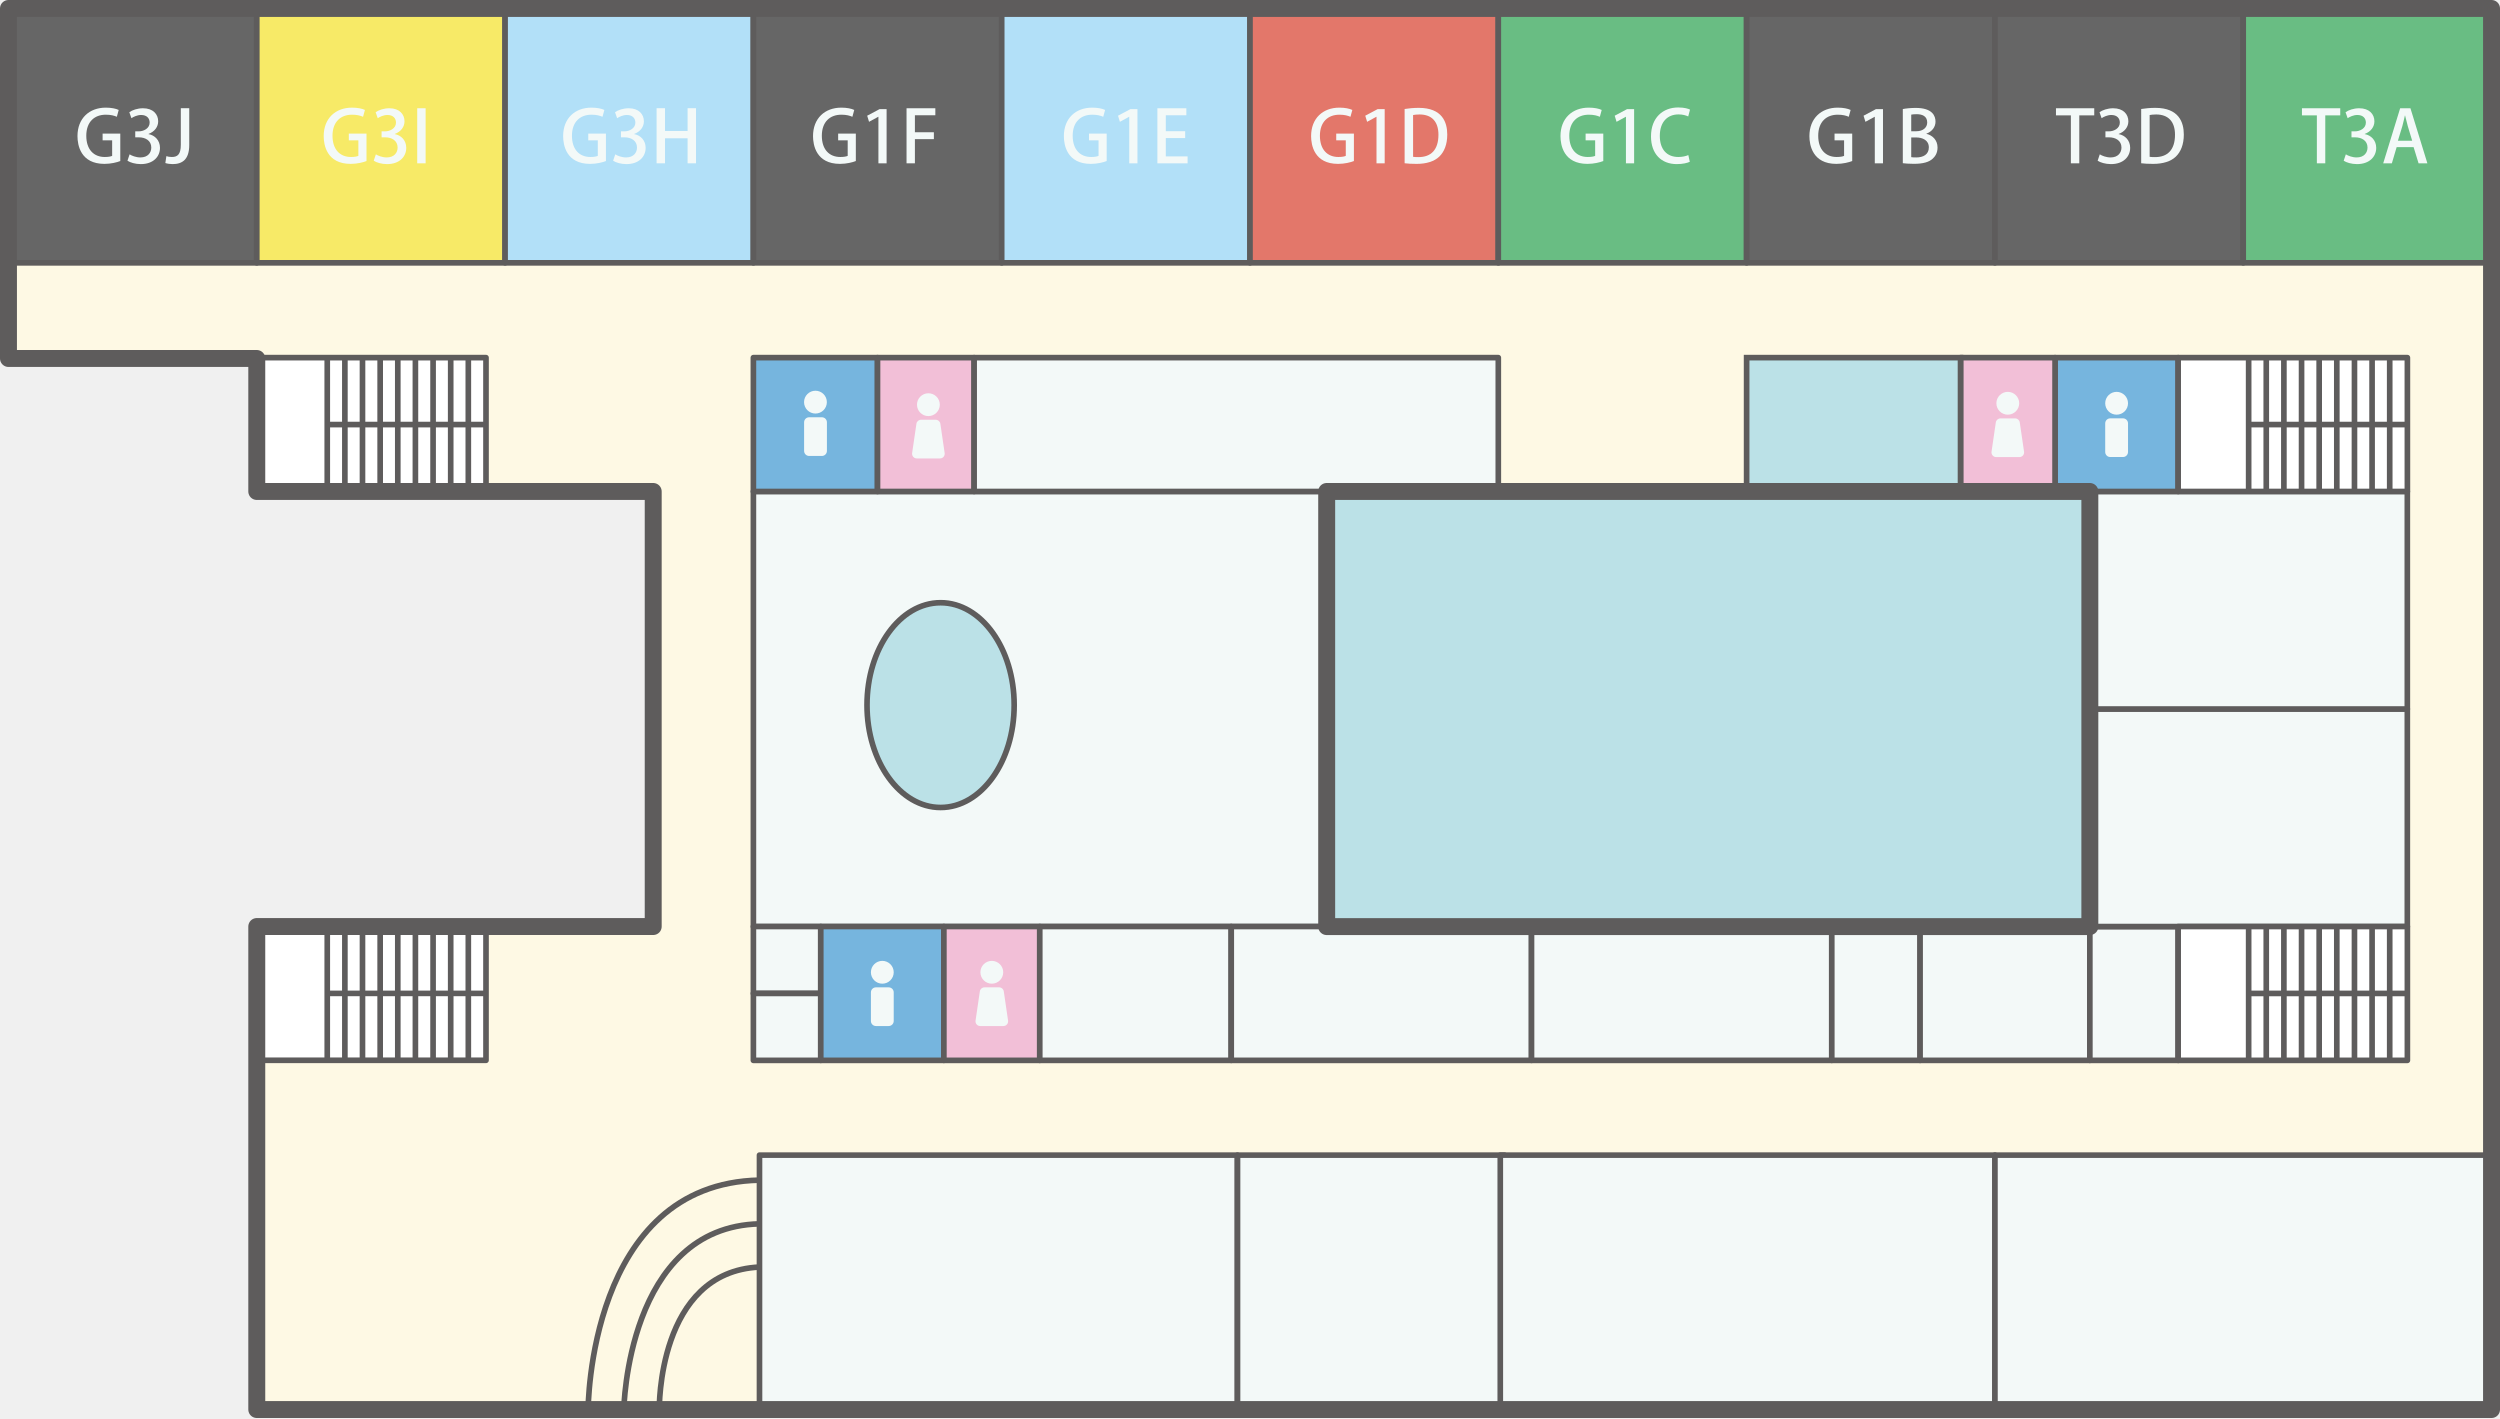
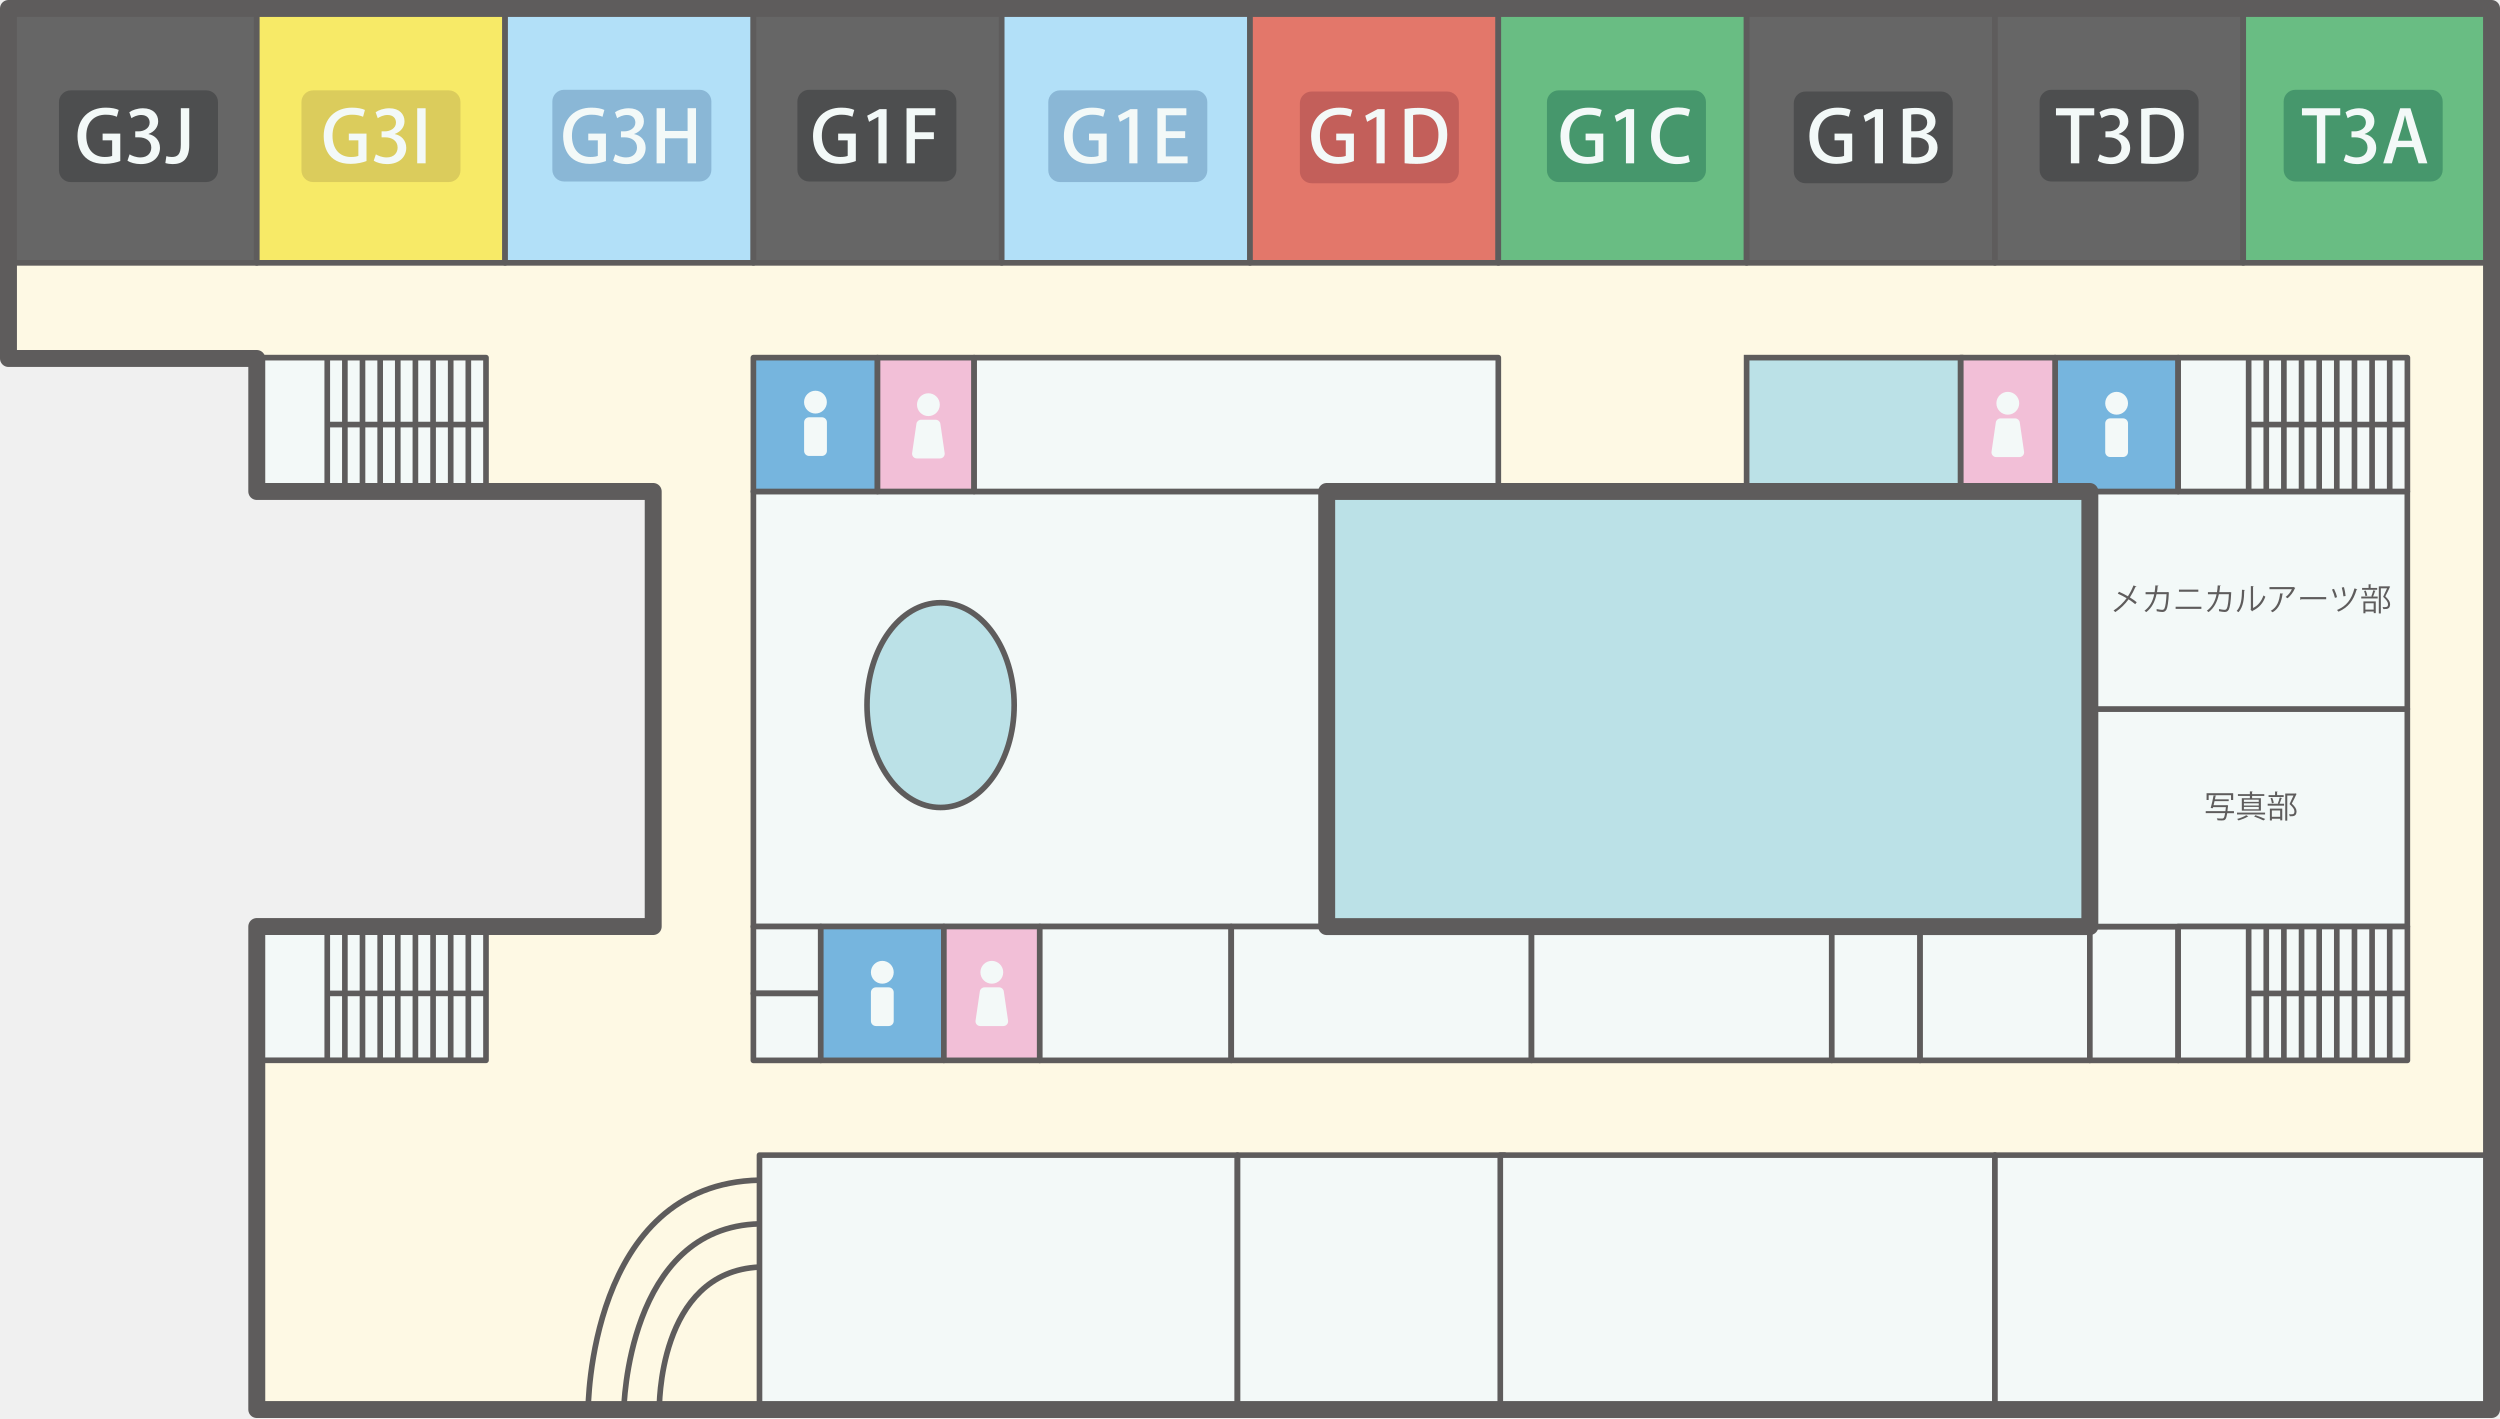
<svg xmlns="http://www.w3.org/2000/svg" id="_レイヤー_2" viewBox="0 0 442.7 251.1">
  <defs>
-     <style>.cls-1,.cls-2,.cls-3,.cls-4,.cls-5,.cls-6,.cls-7,.cls-8,.cls-9,.cls-10,.cls-11,.cls-12,.cls-13{stroke:#5e5c5c;}.cls-1,.cls-2,.cls-3,.cls-4,.cls-5,.cls-6,.cls-7,.cls-8,.cls-10,.cls-11,.cls-12,.cls-13{stroke-linejoin:round;}.cls-1,.cls-14{fill:#f3f9f8;}.cls-2{fill:#f2bfd7;}.cls-3{fill:#f7ea67;}.cls-4{fill:#b2e0f8;}.cls-15{fill:#fef9e4;}.cls-5,.cls-9{fill:#bbe1e7;}.cls-5,.cls-13{stroke-width:3px;}.cls-6{fill:#76b5de;}.cls-7{fill:#666;}.cls-8,.cls-13{fill:none;}.cls-10{fill:#e3776a;}.cls-11{fill:#69bd83;}.cls-12{fill:#fff;}.cls-13{stroke-linecap:round;}</style>
+     <style>.cls-1,.cls-2,.cls-3,.cls-4,.cls-5,.cls-6,.cls-7,.cls-8,.cls-9,.cls-10,.cls-11,.cls-12,.cls-13{stroke:#5e5c5c;}.cls-1,.cls-2,.cls-3,.cls-4,.cls-5,.cls-6,.cls-7,.cls-8,.cls-10,.cls-11,.cls-12,.cls-13{stroke-linejoin:round;}.cls-1,.cls-14{fill:#f3f9f8;}.cls-2{fill:#f2bfd7;}.cls-3{fill:#f7ea67;}.cls-4{fill:#b2e0f8;}.cls-15{fill:#dbcc5c;}.cls-16{fill:#fef9e4;}.cls-17{fill:#46976c;}.cls-18{fill:#5e5c5c;}.cls-5,.cls-9{fill:#bbe1e7;}.cls-5,.cls-13{stroke-width:3px;}.cls-19{fill:#8ab7d6;}.cls-6{fill:#76b5de;}.cls-7{fill:#666;}.cls-8,.cls-13{fill:none;}.cls-20{fill:#4d4e4f;}.cls-10{fill:#e3776a;}.cls-11{fill:#69bd83;}.cls-21{fill:#c35f5a;}.cls-12{fill:#fff;}.cls-13{stroke-linecap:round;}</style>
  </defs>
  <g id="map">
    <g id="_2F">
      <g>
-         <polygon class="cls-15" points="1.5 1.5 1.5 63.48 45.47 63.48 45.47 87.03 86.06 87.03 115.67 87.03 115.67 164.07 86.06 164.07 45.47 164.07 45.47 187.77 45.47 249.6 441.2 249.6 441.2 1.5 1.5 1.5" />
+         <polygon class="cls-16" points="1.5 1.5 1.5 63.48 45.47 63.48 45.47 87.03 86.06 87.03 115.67 87.03 115.67 164.07 86.06 164.07 45.47 164.07 45.47 187.77 45.47 249.6 441.2 249.6 441.2 1.5 1.5 1.5" />
        <rect class="cls-7" x="1.5" y="1.5" width="43.97" height="45.04" />
        <rect class="cls-3" x="45.47" y="1.5" width="43.97" height="45.04" />
        <rect class="cls-4" x="89.44" y="1.5" width="43.97" height="45.04" />
        <rect class="cls-7" x="133.41" y="1.5" width="43.97" height="45.04" />
        <rect class="cls-4" x="177.38" y="1.5" width="43.97" height="45.04" />
        <path class="cls-8" d="M104.15,249.6s0-40.03,30.35-40.62" />
        <path class="cls-8" d="M110.47,249.6s.53-32.33,24.03-32.88" />
        <path class="cls-8" d="M116.75,249.6s-.38-24.39,17.74-25.23" />
        <rect class="cls-1" x="134.49" y="204.55" width="84.62" height="45.04" />
        <rect class="cls-1" x="219.14" y="204.55" width="47.26" height="45.04" />
        <rect class="cls-1" x="265.67" y="204.55" width="87.6" height="45.04" />
        <rect class="cls-1" x="353.26" y="204.55" width="87.94" height="45.04" />
        <rect class="cls-1" x="133.41" y="87.03" width="101.52" height="77.05" />
        <rect class="cls-1" x="133.41" y="164.07" width="11.93" height="11.85" />
        <rect class="cls-1" x="133.41" y="175.92" width="11.93" height="11.85" />
        <rect class="cls-6" x="145.34" y="164.07" width="21.8" height="23.7" />
        <rect class="cls-2" x="167.14" y="164.07" width="16.98" height="23.7" />
        <rect class="cls-1" x="184.12" y="164.07" width="33.9" height="23.7" />
        <rect class="cls-1" x="218.03" y="164.07" width="53.17" height="23.7" />
        <rect class="cls-1" x="271.2" y="164.07" width="53.17" height="23.7" />
        <rect class="cls-1" x="324.37" y="164.07" width="15.64" height="23.7" />
        <rect class="cls-1" x="340.01" y="164.07" width="30.06" height="23.7" />
        <rect class="cls-1" x="370.07" y="164.07" width="15.64" height="23.7" />
        <rect class="cls-1" x="370.07" y="125.55" width="56.22" height="38.53" />
        <rect class="cls-1" x="370.07" y="87.03" width="56.22" height="38.52" />
        <rect class="cls-6" x="363.91" y="63.33" width="21.8" height="23.7" />
        <rect class="cls-2" x="347.17" y="63.33" width="16.74" height="23.7" />
        <rect class="cls-9" x="309.29" y="63.33" width="37.88" height="23.7" />
        <rect class="cls-6" x="133.41" y="63.33" width="21.98" height="23.7" />
        <rect class="cls-2" x="155.39" y="63.33" width="17.11" height="23.7" />
        <rect class="cls-1" x="172.5" y="63.33" width="92.82" height="23.7" />
        <rect class="cls-5" x="234.93" y="87.03" width="135.14" height="77.05" />
        <rect class="cls-10" x="221.35" y="1.5" width="43.97" height="45.04" />
        <rect class="cls-11" x="265.32" y="1.5" width="43.97" height="45.04" />
        <rect class="cls-7" x="309.29" y="1.5" width="43.97" height="45.04" />
        <rect class="cls-7" x="353.26" y="1.5" width="43.97" height="45.04" />
        <rect class="cls-11" x="397.23" y="1.5" width="43.97" height="45.04" />
        <path class="cls-9" d="M179.59,124.86c0,10.01-5.83,18.13-13.03,18.13s-13.03-8.12-13.03-18.13,5.83-18.13,13.03-18.13,13.03,8.11,13.03,18.13Z" />
+         <rect class="cls-20" x="141.2" y="15.9" width="28.16" height="16.24" rx="2.07" ry="2.07" />
+         <rect class="cls-20" x="10.44" y="16" width="28.16" height="16.24" rx="2.07" ry="2.07" />
+         <rect class="cls-20" x="317.64" y="16.21" width="28.16" height="16.24" rx="2.07" ry="2.07" />
+         <rect class="cls-17" x="404.39" y="15.9" width="28.16" height="16.24" rx="2.07" ry="2.07" />
+         <rect class="cls-17" x="273.93" y="16" width="28.16" height="16.24" rx="2.07" ry="2.07" />
        <g>
          <path class="cls-14" d="M21.29,28.52c-.55,.22-1.63,.5-2.79,.5-4.24,0-4.78-3.35-4.78-4.91,0-3.16,2.09-5.05,5.02-5.05,.96,0,1.79,.17,2.28,.41l-.33,1.21c-.46-.2-1.05-.37-1.95-.37-2.01,0-3.46,1.26-3.46,3.73s1.35,3.76,3.27,3.76c.64,0,1.09-.09,1.31-.2v-2.75h-1.69v-1.19h3.13v4.85Z" />
          <path class="cls-14" d="M26.31,23.75c1.09,.2,2.02,1.08,2.02,2.43,0,1.57-1.2,2.88-3.4,2.88-1,0-1.9-.29-2.36-.6l.38-1.13c.35,.23,1.12,.55,1.91,.55,1.37,0,1.93-.89,1.93-1.75,0-1.24-1.05-1.81-2.19-1.81h-.65v-1.06h.63c.83,0,1.92-.5,1.92-1.55,0-.75-.49-1.35-1.51-1.35-.68,0-1.35,.32-1.72,.57l-.37-1.06c.49-.36,1.42-.7,2.42-.7,1.81,0,2.69,1.08,2.69,2.31,0,.98-.62,1.83-1.72,2.24v.03Z" />
          <path class="cls-14" d="M33.51,25.68c0,2.57-1.23,3.38-2.95,3.38-.45,0-.97-.08-1.28-.19l.18-1.22c.24,.09,.58,.15,.97,.15,.99,0,1.59-.43,1.59-2.17v-6.47h1.49v6.52Z" />
        </g>
+         <rect class="cls-20" x="361.17" y="15.9" width="28.16" height="16.24" rx="2.07" ry="2.07" />
+         <rect class="cls-15" x="53.38" y="16" width="28.16" height="16.24" rx="2.07" ry="2.07" />
+         <rect class="cls-19" x="97.81" y="15.9" width="28.16" height="16.24" rx="2.07" ry="2.07" />
+         <rect class="cls-21" x="230.18" y="16.21" width="28.16" height="16.24" rx="2.07" ry="2.07" />
+         <rect class="cls-19" x="185.63" y="16" width="28.16" height="16.24" rx="2.07" ry="2.07" />
        <g>
          <path class="cls-14" d="M64.89,28.52c-.55,.22-1.63,.5-2.79,.5-4.24,0-4.78-3.35-4.78-4.91,0-3.16,2.09-5.05,5.02-5.05,.96,0,1.79,.17,2.28,.41l-.33,1.21c-.46-.2-1.05-.37-1.95-.37-2.01,0-3.46,1.26-3.46,3.73s1.35,3.76,3.27,3.76c.64,0,1.09-.09,1.31-.2v-2.75h-1.69v-1.19h3.13v4.85Z" />
          <path class="cls-14" d="M69.92,23.75c1.09,.2,2.02,1.08,2.02,2.43,0,1.57-1.2,2.88-3.4,2.88-1,0-1.9-.29-2.36-.6l.38-1.13c.35,.23,1.12,.55,1.91,.55,1.37,0,1.94-.89,1.94-1.75,0-1.24-1.05-1.81-2.19-1.81h-.65v-1.06h.63c.83,0,1.92-.5,1.92-1.55,0-.75-.49-1.35-1.51-1.35-.68,0-1.35,.32-1.72,.57l-.37-1.06c.49-.36,1.42-.7,2.42-.7,1.81,0,2.69,1.08,2.69,2.31,0,.98-.62,1.83-1.72,2.24v.03Z" />
          <path class="cls-14" d="M73.88,19.17h1.49v9.75h-1.49v-9.75Z" />
        </g>
        <g>
          <path class="cls-14" d="M107.29,28.52c-.55,.22-1.63,.5-2.79,.5-4.24,0-4.78-3.35-4.78-4.91,0-3.16,2.09-5.05,5.02-5.05,.96,0,1.79,.17,2.28,.41l-.33,1.21c-.46-.2-1.05-.37-1.95-.37-2.01,0-3.46,1.26-3.46,3.73s1.35,3.76,3.27,3.76c.64,0,1.09-.09,1.31-.2v-2.75h-1.69v-1.19h3.13v4.85Z" />
          <path class="cls-14" d="M112.31,23.75c1.09,.2,2.02,1.08,2.02,2.43,0,1.57-1.2,2.88-3.4,2.88-1,0-1.9-.29-2.36-.6l.38-1.13c.35,.23,1.12,.55,1.91,.55,1.37,0,1.94-.89,1.94-1.75,0-1.24-1.05-1.81-2.19-1.81h-.65v-1.06h.63c.83,0,1.92-.5,1.92-1.55,0-.75-.49-1.35-1.51-1.35-.68,0-1.35,.32-1.72,.57l-.37-1.06c.49-.36,1.42-.7,2.42-.7,1.81,0,2.69,1.08,2.69,2.31,0,.98-.62,1.83-1.72,2.24v.03Z" />
          <path class="cls-14" d="M123.25,28.92h-1.49v-4.43h-4v4.43h-1.49v-9.76h1.49v4.03h4v-4.03h1.49v9.76Z" />
        </g>
        <g>
          <path class="cls-14" d="M151.54,28.52c-.55,.22-1.63,.5-2.79,.5-4.24,0-4.78-3.35-4.78-4.91,0-3.16,2.09-5.05,5.02-5.05,.96,0,1.79,.17,2.28,.41l-.33,1.21c-.46-.2-1.05-.37-1.95-.37-2.01,0-3.46,1.26-3.46,3.73s1.35,3.76,3.27,3.76c.64,0,1.09-.09,1.31-.2v-2.75h-1.69v-1.19h3.13v4.85Z" />
          <path class="cls-14" d="M155.55,28.92v-8.24h-.03l-1.63,.89-.33-1.08,2.18-1.16h1.26v9.59h-1.45Z" />
          <path class="cls-14" d="M160.53,28.92v-9.75h5.1v1.24h-3.62v3.01h3.36v1.22h-3.36v4.28h-1.49Z" />
        </g>
        <g>
          <path class="cls-14" d="M195.96,28.52c-.55,.22-1.63,.5-2.79,.5-4.24,0-4.78-3.35-4.78-4.91,0-3.16,2.09-5.05,5.02-5.05,.96,0,1.79,.17,2.28,.41l-.33,1.21c-.46-.2-1.05-.37-1.95-.37-2.01,0-3.46,1.26-3.46,3.73s1.35,3.76,3.27,3.76c.64,0,1.09-.09,1.31-.2v-2.75h-1.69v-1.19h3.13v4.85Z" />
          <path class="cls-14" d="M199.97,28.92v-8.24h-.03l-1.63,.89-.33-1.08,2.18-1.16h1.26v9.59h-1.45Z" />
          <path class="cls-14" d="M210.29,28.92h-5.34v-9.75h5.13v1.24h-3.64v2.82h3.43v1.22h-3.43v3.24h3.86v1.24Z" />
        </g>
        <g>
          <path class="cls-14" d="M283.9,28.52c-.55,.22-1.63,.5-2.79,.5-4.24,0-4.78-3.35-4.78-4.91,0-3.16,2.09-5.05,5.02-5.05,.96,0,1.79,.17,2.28,.41l-.33,1.21c-.46-.2-1.05-.37-1.95-.37-2.01,0-3.46,1.26-3.46,3.73s1.35,3.76,3.27,3.76c.64,0,1.09-.09,1.31-.2v-2.75h-1.69v-1.19h3.13v4.85Z" />
          <path class="cls-14" d="M287.92,28.92v-8.24h-.03l-1.63,.89-.33-1.08,2.18-1.16h1.26v9.59h-1.45Z" />
          <path class="cls-14" d="M299.23,28.65c-.41,.2-1.24,.41-2.31,.41-2.73,0-4.56-1.8-4.56-4.91,0-3.31,2.1-5.12,4.82-5.12,1.13,0,1.82,.24,2.09,.38l-.32,1.21c-.41-.19-.99-.36-1.72-.36-1.9,0-3.31,1.27-3.31,3.81,0,2.4,1.26,3.73,3.28,3.73,.67,0,1.35-.14,1.77-.34l.26,1.19Z" />
        </g>
        <g>
          <path class="cls-14" d="M370.85,20.43h-2.65v8.49h-1.49v-8.49h-2.64v-1.26h6.78v1.26Z" />
          <path class="cls-14" d="M375.19,23.75c1.09,.2,2.02,1.08,2.02,2.43,0,1.57-1.2,2.88-3.4,2.88-1,0-1.9-.29-2.36-.6l.38-1.13c.35,.23,1.12,.55,1.91,.55,1.37,0,1.93-.89,1.93-1.75,0-1.24-1.05-1.81-2.19-1.81h-.65v-1.06h.63c.83,0,1.92-.5,1.92-1.55,0-.75-.49-1.35-1.51-1.35-.68,0-1.35,.32-1.72,.57l-.37-1.06c.49-.36,1.42-.7,2.42-.7,1.81,0,2.69,1.08,2.69,2.31,0,.98-.62,1.83-1.72,2.24v.03Z" />
          <path class="cls-14" d="M379.16,19.3c.71-.11,1.58-.2,2.5-.2,4.18,0,5.05,2.56,5.05,4.73h0c0,1.78-.55,3.07-1.41,3.9-.88,.85-2.28,1.29-4.01,1.29-.87,0-1.58-.04-2.13-.11v-9.59Zm1.49,8.47c.26,.04,.62,.05,.96,.05,2.2,.01,3.54-1.27,3.54-3.96,0-2.37-1.23-3.59-3.34-3.59-.51,0-.9,.05-1.15,.1v7.4Z" />
        </g>
        <g>
          <path class="cls-14" d="M327.98,28.52c-.55,.22-1.63,.5-2.79,.5-4.24,0-4.78-3.35-4.78-4.91,0-3.16,2.09-5.05,5.02-5.05,.96,0,1.79,.17,2.28,.41l-.33,1.21c-.46-.2-1.05-.37-1.95-.37-2.01,0-3.46,1.26-3.46,3.73s1.35,3.76,3.27,3.76c.64,0,1.09-.09,1.31-.2v-2.75h-1.69v-1.19h3.13v4.85Z" />
          <path class="cls-14" d="M331.99,28.92v-8.24h-.03l-1.63,.89-.33-1.08,2.18-1.16h1.26v9.59h-1.45Z" />
          <path class="cls-14" d="M341.14,23.7c1.03,.25,1.96,1.07,1.96,2.43,0,1.03-.49,1.63-.85,1.96-.65,.62-1.73,.92-3.35,.92-.87,0-1.53-.06-1.95-.11v-9.59c.55-.11,1.42-.2,2.29-.2,2.99,0,3.5,1.45,3.5,2.43,0,.93-.59,1.75-1.62,2.13v.04Zm-1.79-.46c1.18,0,1.92-.65,1.92-1.55,0-1.17-.95-1.47-1.87-1.47-.49,0-.78,.04-.96,.08v2.94h.91Zm-.91,4.59c.22,.04,.51,.05,.9,.05,1.19,0,2.22-.5,2.22-1.78s-1.12-1.76-2.26-1.76h-.86v3.49Z" />
        </g>
        <g>
          <path class="cls-14" d="M239.74,28.52c-.55,.22-1.63,.5-2.79,.5-4.24,0-4.78-3.35-4.78-4.91,0-3.16,2.09-5.05,5.02-5.05,.96,0,1.79,.17,2.28,.41l-.33,1.21c-.46-.2-1.05-.37-1.95-.37-2.01,0-3.46,1.26-3.46,3.73s1.35,3.76,3.27,3.76c.64,0,1.09-.09,1.31-.2v-2.75h-1.69v-1.19h3.13v4.85Z" />
          <path class="cls-14" d="M243.75,28.92v-8.24h-.03l-1.63,.89-.33-1.08,2.18-1.16h1.26v9.59h-1.45Z" />
          <path class="cls-14" d="M248.73,19.3c.71-.11,1.58-.2,2.5-.2,4.18,0,5.05,2.56,5.05,4.73h0c0,1.78-.55,3.07-1.41,3.9-.88,.85-2.28,1.29-4.01,1.29-.87,0-1.58-.04-2.13-.11v-9.59Zm1.49,8.47c.26,.04,.62,.05,.96,.05,2.2,.01,3.54-1.27,3.54-3.96,0-2.37-1.23-3.59-3.34-3.59-.51,0-.9,.05-1.15,.1v7.4Z" />
        </g>
        <g>
-           <polyline class="cls-12" points="426.3 164.07 385.71 164.07 385.71 187.77 426.3 187.77 426.3 164.07 426.3 175.92" />
+           <polyline class="cls-1" points="426.3 164.07 385.71 164.07 385.71 187.77 426.3 187.77 426.3 164.07 426.3 175.92" />
          <line class="cls-12" x1="398.19" y1="164.07" x2="398.19" y2="187.77" />
          <line class="cls-12" x1="401.31" y1="164.07" x2="401.31" y2="187.77" />
          <line class="cls-12" x1="404.43" y1="164.07" x2="404.43" y2="187.77" />
          <line class="cls-12" x1="407.56" y1="164.07" x2="407.56" y2="187.77" />
          <line class="cls-12" x1="410.68" y1="164.07" x2="410.68" y2="187.77" />
          <line class="cls-12" x1="413.8" y1="164.07" x2="413.8" y2="187.77" />
          <line class="cls-12" x1="416.93" y1="164.07" x2="416.93" y2="187.77" />
          <line class="cls-12" x1="420.05" y1="164.07" x2="420.05" y2="187.77" />
          <line class="cls-12" x1="423.17" y1="164.07" x2="423.17" y2="187.77" />
        </g>
        <g>
-           <polyline class="cls-12" points="86.06 164.06 45.47 164.06 45.47 187.76 86.06 187.76 86.06 164.06 86.06 175.91" />
+           <polyline class="cls-1" points="86.06 164.06 45.47 164.06 45.47 187.76 86.06 187.76 86.06 164.06 86.06 175.91" />
          <line class="cls-12" x1="57.95" y1="164.06" x2="57.95" y2="187.76" />
          <line class="cls-12" x1="61.07" y1="164.06" x2="61.07" y2="187.76" />
          <line class="cls-12" x1="64.19" y1="164.06" x2="64.19" y2="187.76" />
          <line class="cls-12" x1="67.32" y1="164.06" x2="67.32" y2="187.76" />
          <line class="cls-12" x1="70.44" y1="164.06" x2="70.44" y2="187.76" />
          <line class="cls-12" x1="73.56" y1="164.06" x2="73.56" y2="187.76" />
          <line class="cls-12" x1="76.69" y1="164.06" x2="76.69" y2="187.76" />
          <line class="cls-12" x1="79.81" y1="164.06" x2="79.81" y2="187.76" />
          <line class="cls-12" x1="82.93" y1="164.06" x2="82.93" y2="187.76" />
        </g>
        <g>
-           <polyline class="cls-12" points="86.06 63.33 45.47 63.33 45.47 87.03 86.06 87.03 86.06 63.33 86.06 75.18" />
+           <polyline class="cls-1" points="86.06 63.33 45.47 63.33 45.47 87.03 86.06 87.03 86.06 63.33 86.06 75.18" />
          <line class="cls-12" x1="57.95" y1="63.33" x2="57.95" y2="87.03" />
          <line class="cls-12" x1="61.07" y1="63.33" x2="61.07" y2="87.03" />
          <line class="cls-12" x1="64.19" y1="63.33" x2="64.19" y2="87.03" />
          <line class="cls-12" x1="67.32" y1="63.33" x2="67.32" y2="87.03" />
          <line class="cls-12" x1="70.44" y1="63.33" x2="70.44" y2="87.03" />
          <line class="cls-12" x1="73.56" y1="63.33" x2="73.56" y2="87.03" />
          <line class="cls-12" x1="76.69" y1="63.33" x2="76.69" y2="87.03" />
          <line class="cls-12" x1="79.81" y1="63.33" x2="79.81" y2="87.03" />
          <line class="cls-12" x1="82.93" y1="63.33" x2="82.93" y2="87.03" />
        </g>
        <g>
-           <polyline class="cls-12" points="426.3 63.33 385.71 63.33 385.71 87.03 426.3 87.03 426.3 63.33 426.3 75.18" />
+           <polyline class="cls-1" points="426.3 63.33 385.71 63.33 385.71 87.03 426.3 87.03 426.3 63.33 426.3 75.18" />
          <line class="cls-12" x1="398.19" y1="63.33" x2="398.19" y2="87.03" />
          <line class="cls-12" x1="401.31" y1="63.33" x2="401.31" y2="87.03" />
          <line class="cls-12" x1="404.43" y1="63.33" x2="404.43" y2="87.03" />
          <line class="cls-12" x1="407.56" y1="63.33" x2="407.56" y2="87.03" />
          <line class="cls-12" x1="410.68" y1="63.33" x2="410.68" y2="87.03" />
          <line class="cls-12" x1="413.8" y1="63.33" x2="413.8" y2="87.03" />
          <line class="cls-12" x1="416.93" y1="63.33" x2="416.93" y2="87.03" />
          <line class="cls-12" x1="420.05" y1="63.33" x2="420.05" y2="87.03" />
          <line class="cls-12" x1="423.17" y1="63.33" x2="423.17" y2="87.03" />
        </g>
        <polygon class="cls-13" points="1.5 1.5 1.5 63.48 45.47 63.48 45.47 87.03 86.06 87.03 115.67 87.03 115.67 164.07 86.06 164.07 45.47 164.07 45.47 187.77 45.47 249.6 441.2 249.6 441.2 1.5 1.5 1.5" />
      </g>
      <line class="cls-8" x1="86.06" y1="175.91" x2="57.95" y2="175.91" />
      <line class="cls-8" x1="86.06" y1="75.18" x2="57.95" y2="75.18" />
      <line class="cls-8" x1="426.3" y1="175.92" x2="398.18" y2="175.92" />
      <line class="cls-8" x1="426.3" y1="75.18" x2="398.19" y2="75.18" />
      <g>
        <circle class="cls-14" cx="156.24" cy="172.17" r="2.02" />
        <rect class="cls-14" x="154.22" y="174.84" width="4.04" height="6.85" rx=".89" ry=".89" />
      </g>
      <g>
        <circle class="cls-14" cx="144.4" cy="71.21" r="2.02" />
        <rect class="cls-14" x="142.39" y="73.89" width="4.04" height="6.85" rx=".89" ry=".89" />
      </g>
      <g>
        <circle class="cls-14" cx="374.81" cy="71.41" r="2.02" />
        <rect class="cls-14" x="372.79" y="74.08" width="4.04" height="6.85" rx=".89" ry=".89" />
      </g>
      <g>
        <circle class="cls-14" cx="355.54" cy="71.41" r="2.02" />
        <path class="cls-14" d="M357.6,80.94h-4.12c-.51,0-.89-.45-.82-.95l.76-5.19c.06-.41,.41-.71,.82-.71h2.6c.41,0,.76,.3,.82,.71l.76,5.19c.07,.5-.31,.95-.82,.95Z" />
      </g>
      <g>
        <circle class="cls-14" cx="164.4" cy="71.66" r="2.02" />
        <path class="cls-14" d="M166.46,81.18h-4.12c-.51,0-.89-.45-.82-.95l.76-5.19c.06-.41,.41-.71,.82-.71h2.6c.41,0,.76,.3,.82,.71l.76,5.19c.07,.5-.31,.95-.82,.95Z" />
      </g>
      <g>
        <circle class="cls-14" cx="175.63" cy="172.17" r="2.02" />
        <path class="cls-14" d="M177.69,181.69h-4.12c-.51,0-.89-.45-.82-.95l.76-5.19c.06-.41,.41-.71,.82-.71h2.6c.41,0,.76,.3,.82,.71l.76,5.19c.07,.5-.31,.95-.82,.95Z" />
      </g>
      <g>
        <path class="cls-14" d="M414.41,20.43h-2.65v8.49h-1.49v-8.49h-2.64v-1.26h6.78v1.26Z" />
        <path class="cls-14" d="M418.76,23.75c1.09,.2,2.02,1.08,2.02,2.43,0,1.57-1.2,2.88-3.4,2.88-1,0-1.9-.29-2.36-.6l.38-1.13c.35,.23,1.12,.55,1.91,.55,1.37,0,1.93-.89,1.93-1.75,0-1.24-1.05-1.81-2.19-1.81h-.65v-1.06h.63c.83,0,1.92-.5,1.92-1.55,0-.75-.49-1.35-1.51-1.35-.68,0-1.35,.32-1.72,.57l-.37-1.06c.49-.36,1.42-.7,2.42-.7,1.81,0,2.69,1.08,2.69,2.31,0,.98-.62,1.83-1.72,2.24v.03Z" />
        <path class="cls-14" d="M429.84,28.92h-1.56l-.88-2.87h-3l-.85,2.87h-1.53l3-9.75h1.82l3,9.75Zm-2.69-4l-.77-2.55c-.18-.64-.35-1.33-.49-1.92h-.03c-.14,.6-.29,1.31-.46,1.91l-.78,2.56h2.53Z" />
      </g>
+       <g>
+         <path class="cls-18" d="M375.24,104.79c.52,.23,1.07,.5,1.57,.8,.35-.53,.72-1.23,.99-1.93l.54,.22s-.1,.08-.2,.07c-.25,.59-.61,1.28-.98,1.84,.43,.27,.87,.56,1.21,.85l-.27,.35c-.3-.27-.72-.57-1.18-.86-.57,.81-1.4,1.64-2.34,2.26-.07-.08-.22-.22-.31-.28,.92-.6,1.77-1.42,2.31-2.18-.5-.3-1.04-.58-1.56-.81l.21-.33Z" />
+         <path class="cls-18" d="M384.11,104.92s-.02,.05-.05,.07c-.07,1.59-.23,2.59-.44,2.98-.22,.38-.54,.4-.72,.4-.21,0-.61-.05-.99-.13,0-.11,0-.28-.02-.39,.41,.09,.84,.14,.97,.14,.2,0,.31-.05,.43-.26,.17-.34,.3-1.27,.36-2.51h-1.77c-.28,1.32-.82,2.41-1.82,3.17-.07-.07-.21-.18-.31-.24,.96-.72,1.46-1.66,1.72-2.92h-1.53v-.37h1.6c.07-.39,.1-.75,.13-1.2l.55,.04c0,.06-.05,.09-.14,.1-.03,.4-.06,.71-.12,1.06h1.79l.09-.03,.28,.1Z" />
+         <path class="cls-18" d="M389.82,107.44v.38h-4.56v-.38h4.56Zm-.54-3.03v.38h-3.43v-.38h3.43Z" />
+         <path class="cls-18" d="M395.15,104.92s-.02,.05-.05,.07c-.07,1.59-.23,2.59-.44,2.98-.22,.38-.54,.4-.72,.4-.21,0-.61-.05-.99-.13,0-.11,0-.28-.02-.39,.41,.09,.84,.14,.97,.14,.2,0,.31-.05,.43-.26,.17-.34,.3-1.27,.36-2.51h-1.77c-.28,1.32-.82,2.41-1.82,3.17-.07-.07-.21-.18-.31-.24,.96-.72,1.46-1.66,1.72-2.92h-1.53v-.37h1.6c.07-.39,.1-.75,.13-1.2l.55,.04c0,.06-.05,.09-.14,.1-.03,.4-.06,.71-.12,1.06h1.79l.09-.03,.28,.1Z" />
+         <path class="cls-18" d="M397.54,104.48s-.05,.08-.13,.09c-.03,1.49-.15,2.84-1.01,3.83-.09-.07-.22-.15-.33-.21,.82-.9,.92-2.28,.94-3.76l.53,.05Zm1.43,3.18c.92-.45,1.52-1.25,1.84-2.22,.08,.07,.25,.17,.34,.22-.39,1.12-1.08,1.94-2.25,2.5-.02,.04-.05,.09-.09,.11l-.29-.36,.06-.08v-4.05l.51,.03s-.04,.09-.12,.1v3.77Z" />
+         <path class="cls-18" d="M406.46,104.12s-.04,.04-.07,.05c-.3,.71-.77,1.32-1.31,1.77-.08-.07-.24-.17-.34-.23,.51-.37,.92-.91,1.1-1.37h-3.96v-.38h4.16l.06-.03,.35,.18Zm-2.15,1.01s-.05,.08-.13,.09c-.16,1.3-.61,2.55-1.75,3.2-.08-.07-.22-.19-.33-.25,1.13-.62,1.53-1.77,1.66-3.1l.54,.06Z" />
+         <path class="cls-18" d="M407.31,105.73h4.61v.39h-4.4c-.03,.06-.11,.09-.18,.1l-.03-.5Z" />
+         <path class="cls-18" d="M413.31,104.28c.21,.41,.45,1.07,.53,1.47l-.37,.12c-.08-.39-.31-1.04-.52-1.48l.36-.12Zm4.14,.07s-.07,.07-.14,.07c-.58,1.95-1.49,3.14-3.21,3.9-.05-.08-.18-.23-.27-.3,1.69-.71,2.56-1.82,3.1-3.83l.52,.17Zm-2.38-.38c.13,.46,.26,1.14,.29,1.57l-.39,.06c-.03-.44-.16-1.1-.29-1.56l.39-.07Z" />
+         <path class="cls-18" d="M419.91,105.59c.13-.29,.28-.75,.35-1.07l.43,.12s-.05,.05-.12,.06c-.08,.27-.22,.67-.35,.94h.82v.34h-2.91v-.34h1.95l-.17-.06Zm1.04-1.48v.33h-2.67v-.33h1.15v-.65l.47,.03s-.04,.07-.11,.08v.54h1.17Zm-2.44,4.49v-2.1h2.19v2.07h-.36v-.28h-1.47v.31h-.35Zm.42-4.02c.13,.28,.23,.66,.27,.9l-.33,.08c-.03-.24-.13-.62-.24-.91l.3-.07Zm1.4,2.25h-1.47v1.12h1.47v-1.12Zm2.68-3.05l.24,.12s-.03,.04-.05,.06c-.21,.47-.5,1.07-.81,1.65,.6,.56,.85,.97,.85,1.37,0,.87-.6,.87-.96,.87-.08,0-.17,0-.25,0,0-.1-.06-.26-.13-.36,.12,.01,.24,.02,.34,.02,.37,0,.63-.02,.63-.52,0-.36-.27-.75-.87-1.3,.27-.55,.51-1.07,.7-1.51h-1.1v4.45h-.36v-4.8h1.7l.07-.02Z" />
+       </g>
+       <g>
+         <path class="cls-18" d="M395.59,143.65v.35h-1.19c-.19,1.21-.4,1.29-.99,1.29-.2,0-.46-.01-.73-.03-.01-.1-.06-.25-.13-.35,.39,.04,.77,.04,.92,.04,.13,0,.2-.01,.26-.07,.12-.1,.21-.36,.3-.89h-3.44v-.35h3.49l.08-.71h-2.26l-.05,.19-.38-.04c.17-.56,.38-1.53,.51-2.23l.48,.05s-.04,.07-.12,.07c-.03,.17-.07,.36-.12,.57h2.44v.33h-2.51c-.06,.24-.11,.49-.17,.71h2.28c.07-.01,.08-.01,.08-.01l.21,.05c-.03,.14-.09,.85-.12,1.01h1.14Zm-4.48-2.84v.85h-.37v-1.2h4.71v1.2h-.38v-.85h-3.96Z" />
+         <path class="cls-18" d="M401.1,143.9v.32h-4.97v-.32h4.97Zm-2.97,.67s-.06,.03-.11,.04c-.37,.24-1.07,.52-1.62,.68-.05-.08-.18-.19-.25-.27,.56-.15,1.27-.43,1.62-.67l.36,.22Zm.28-3.23v-.4h-2.12v-.32h2.12v-.49l.5,.03s-.04,.07-.11,.08v.38h2.16v.32h-2.16v.4h1.56v2.21h-3.38v-2.21h1.43Zm1.57,.65v-.39h-2.63v.39h2.63Zm0,.65v-.39h-2.63v.39h2.63Zm0,.66v-.41h-2.63v.41h2.63Zm.84,1.99c-.39-.2-1.03-.48-1.66-.7,.13-.13,.19-.19,.24-.24,.63,.21,1.31,.48,1.73,.68l-.31,.25Z" />
+         <path class="cls-18" d="M403.35,142.28c.13-.29,.28-.75,.35-1.07l.42,.12s-.05,.05-.12,.06c-.08,.27-.22,.67-.35,.94h.82v.34h-2.91v-.34h1.94l-.17-.06Zm1.04-1.48v.33h-2.67v-.33h1.15v-.65l.47,.03s-.04,.07-.11,.08v.54h1.17Zm-2.44,4.49v-2.1h2.19v2.07h-.36v-.28h-1.47v.31h-.35Zm.42-4.02c.13,.28,.23,.66,.27,.9l-.33,.08c-.03-.24-.13-.62-.24-.91l.3-.07Zm1.4,2.25h-1.47v1.12h1.47v-1.12Zm2.68-3.05l.24,.12s-.03,.04-.05,.06c-.21,.47-.5,1.07-.81,1.65,.6,.56,.84,.97,.84,1.37,0,.87-.6,.87-.96,.87-.08,0-.17,0-.25,0,0-.1-.06-.26-.13-.36,.12,.01,.24,.02,.34,.02,.37,0,.63-.02,.63-.52,0-.36-.27-.75-.87-1.3,.27-.55,.51-1.07,.7-1.51h-1.1v4.45h-.36v-4.8h1.7l.07-.02Z" />
+       </g>
    </g>
  </g>
</svg>
